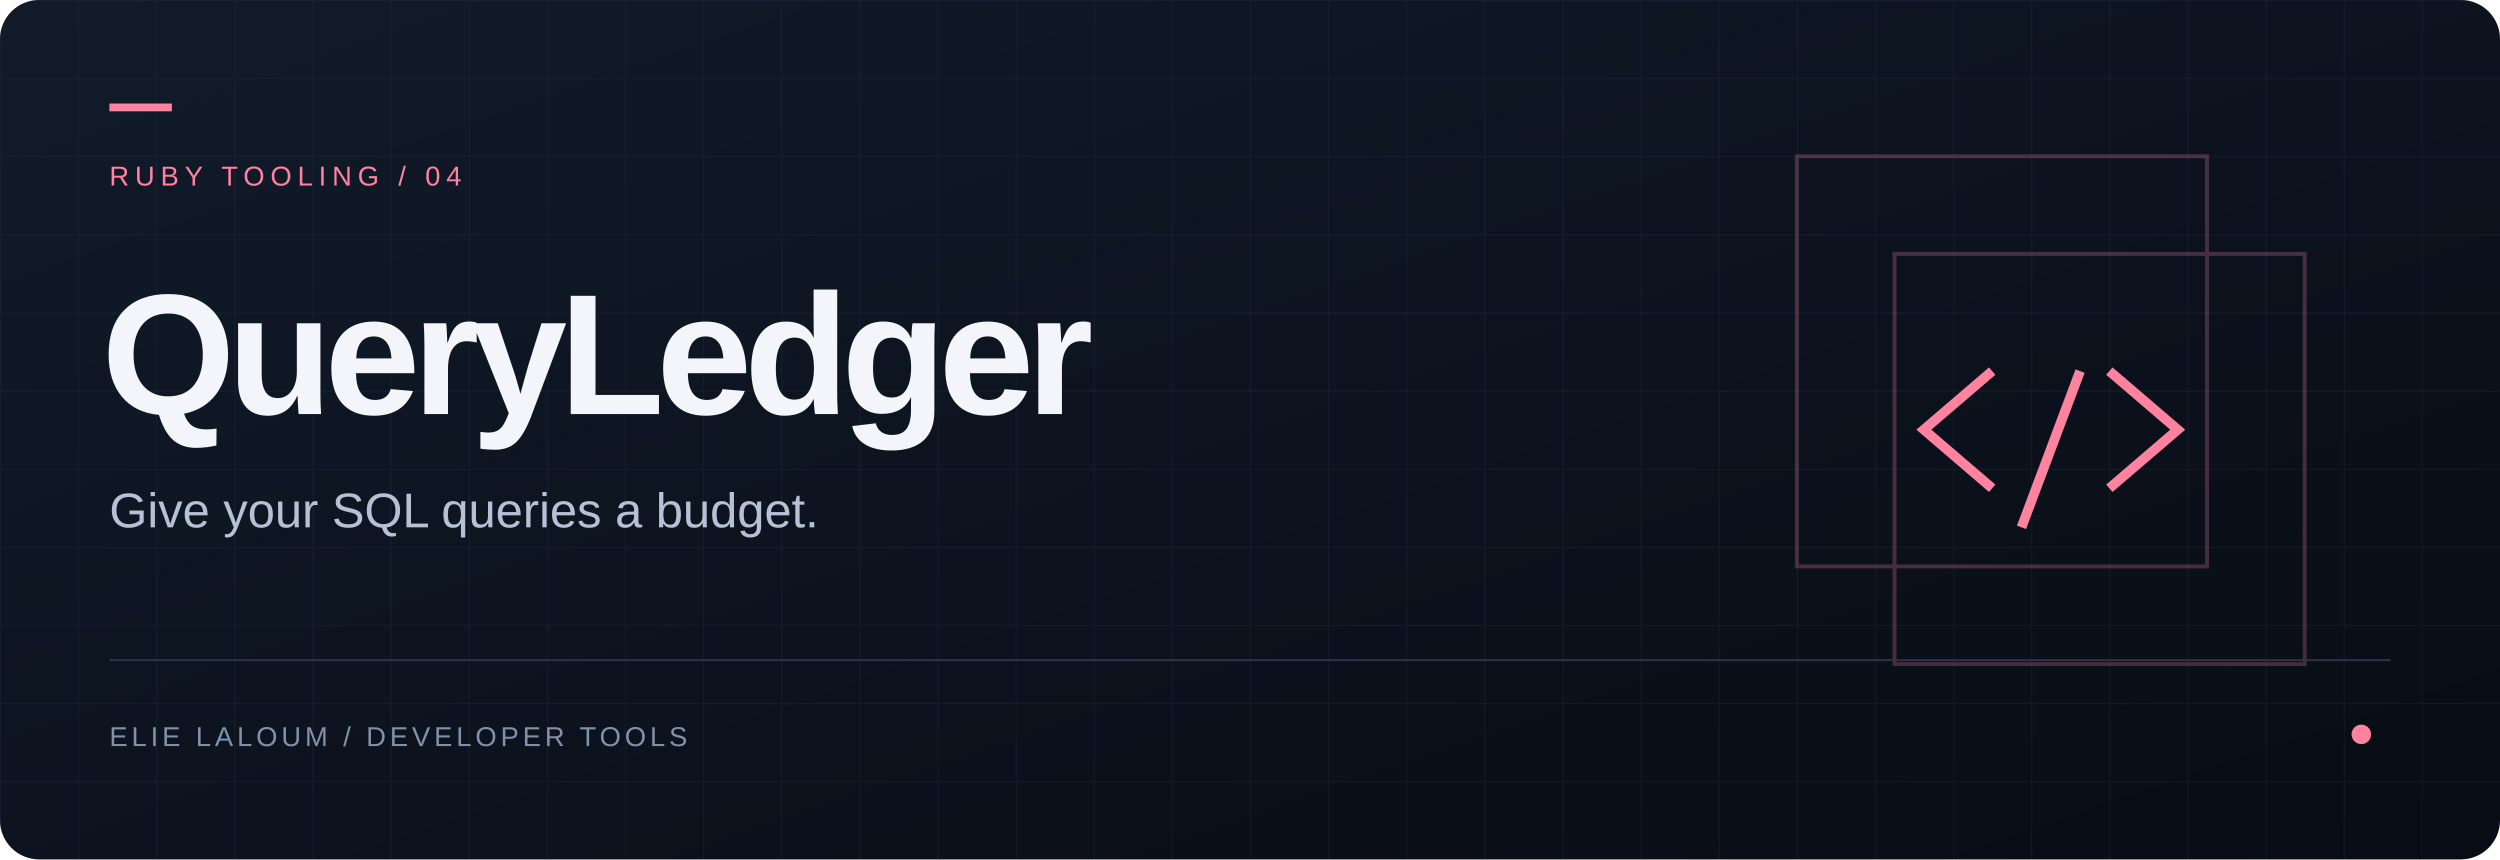
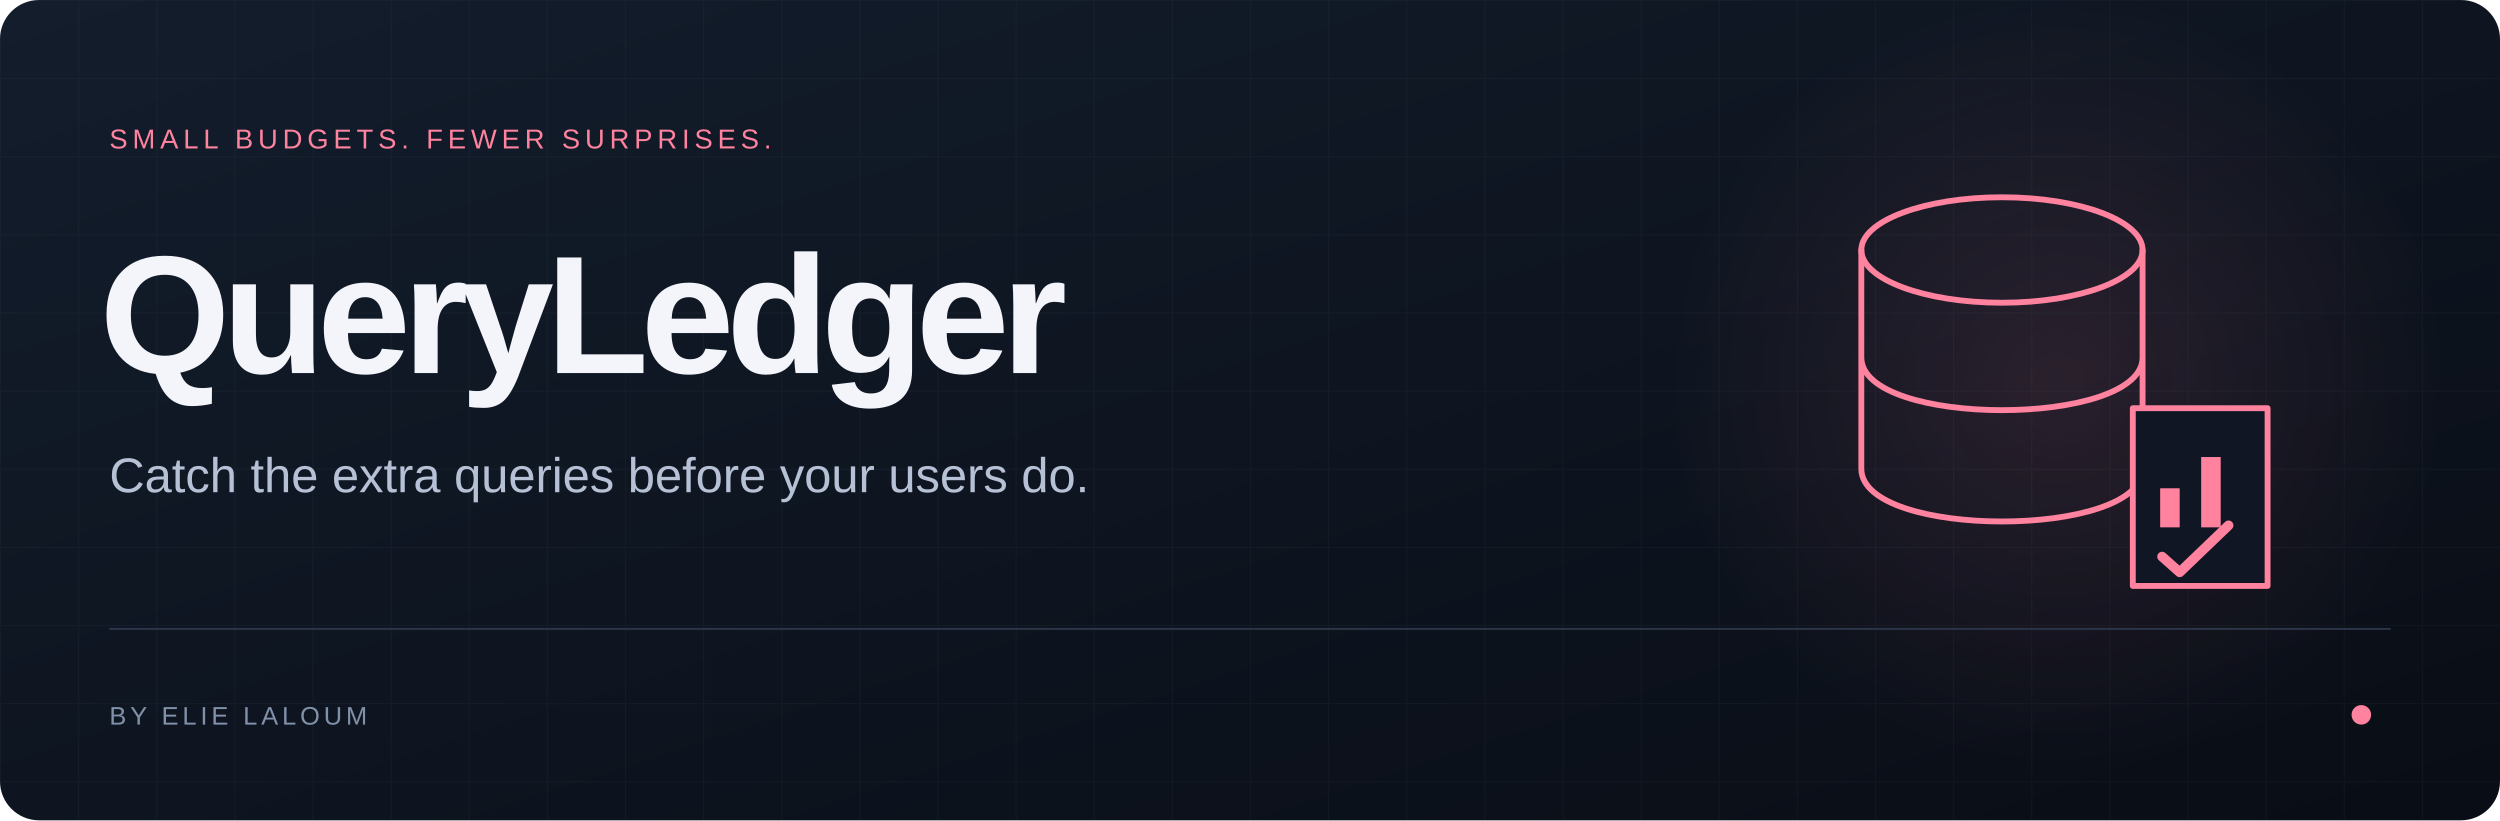
- <svg xmlns="http://www.w3.org/2000/svg" width="1280" height="440" viewBox="0 0 1280 440">
+ <svg xmlns="http://www.w3.org/2000/svg" width="1280" height="420" viewBox="0 0 1280 420">
  <defs>
    <linearGradient id="bg" x2="1" y2="1">
-       <stop stop-color="#111b2a" />
-       <stop offset="1" stop-color="#080c14" />
+       <stop stop-color="#131d2c" />
+       <stop offset="1" stop-color="#090d15" />
    </linearGradient>
+     <radialGradient id="glow">
+       <stop stop-color="#ff829f" stop-opacity=".12" />
+       <stop offset="1" stop-color="#ff829f" stop-opacity="0" />
+     </radialGradient>
    <pattern id="grid" width="40" height="40" patternUnits="userSpaceOnUse">
-       <path d="M 40 0 L 0 0 0 40" fill="none" stroke="#293247" stroke-opacity=".3" />
+       <path d="M40 0H0V40" fill="none" stroke="#637591" stroke-opacity=".075" />
    </pattern>
  </defs>
-   <rect width="1280" height="440" rx="20" fill="url(#bg)" />
-   <rect width="1280" height="440" rx="20" fill="url(#grid)" />
-   <path d="M920 80h210v210H920z M970 130h210v210H970z" fill="none" stroke="#ff829f" stroke-width="2" opacity=".25" />
-   <path d="M1020 190l-35 30 35 30m60-60 35 30-35 30m-45 20 30-80" fill="none" stroke="#ff829f" stroke-width="5" />
-   <rect x="56" y="53" width="32" height="4" fill="#ff829f" />
-   <text x="56" y="95" fill="#ff829f" font-family="Arial,sans-serif" font-size="14" letter-spacing="3">RUBY TOOLING / 04</text>
-   <text x="52" y="212" fill="#f4f5fa" font-family="Arial,sans-serif" font-size="88" font-weight="700" letter-spacing="-4">QueryLedger</text>
-   <text x="56" y="270" fill="#b6c1d5" font-family="Arial,sans-serif" font-size="25">Give your SQL queries a budget.</text>
-   <path d="M56 338H1224" stroke="#2b3547" />
-   <text x="56" y="382" fill="#8291aa" font-family="Arial,sans-serif" font-size="14" letter-spacing="2">ELIE LALOUM / DEVELOPER TOOLS</text>
-   <circle cx="1209" cy="376" r="5" fill="#ff829f" />
+   <rect width="1280" height="420" rx="20" fill="url(#bg)" />
+   <rect width="1280" height="420" rx="20" fill="url(#grid)" />
+   <circle cx="1053" cy="195" r="200" fill="url(#glow)" />
+   <text x="56" y="76" fill="#ff829f" font-family="Arial,sans-serif" font-size="14" letter-spacing="2.5">SMALL BUDGETS. FEWER SURPRISES.</text>
+   <text x="51" y="191" fill="#f4f5fa" font-family="Arial,sans-serif" font-size="86" font-weight="700" letter-spacing="-4">QueryLedger</text>
+   <text x="56" y="252" fill="#b6c1d5" font-family="Arial,sans-serif" font-size="25">Catch the extra queries before your users do.</text>
+   <g transform="translate(1050 198)" color="#ff829f" stroke="#ff829f" stroke-width="3" stroke-linecap="round" stroke-linejoin="round" fill="none">
+     <ellipse cx="-25" cy="-70" rx="72" ry="27" />
+     <path d="M-97-70v112c0 36 144 36 144 0V-70M-97-15c0 36 144 36 144 0" />
+     <path d="M42 11h69v91H42z" fill="#101624" />
+     <path d="M56 72h10V52H56zm21 0h10V36H77z" fill="currentColor" stroke="none" />
+     <path d="m57 87 9 8 25-24" stroke-width="5" />
+   </g>
+   <path d="M56 322H1224" stroke="#2b3547" />
+   <text x="56" y="371" fill="#8291aa" font-family="Arial,sans-serif" font-size="13" letter-spacing="2">BY ELIE LALOUM</text>
+   <circle cx="1209" cy="366" r="5" fill="#ff829f" />
</svg>
